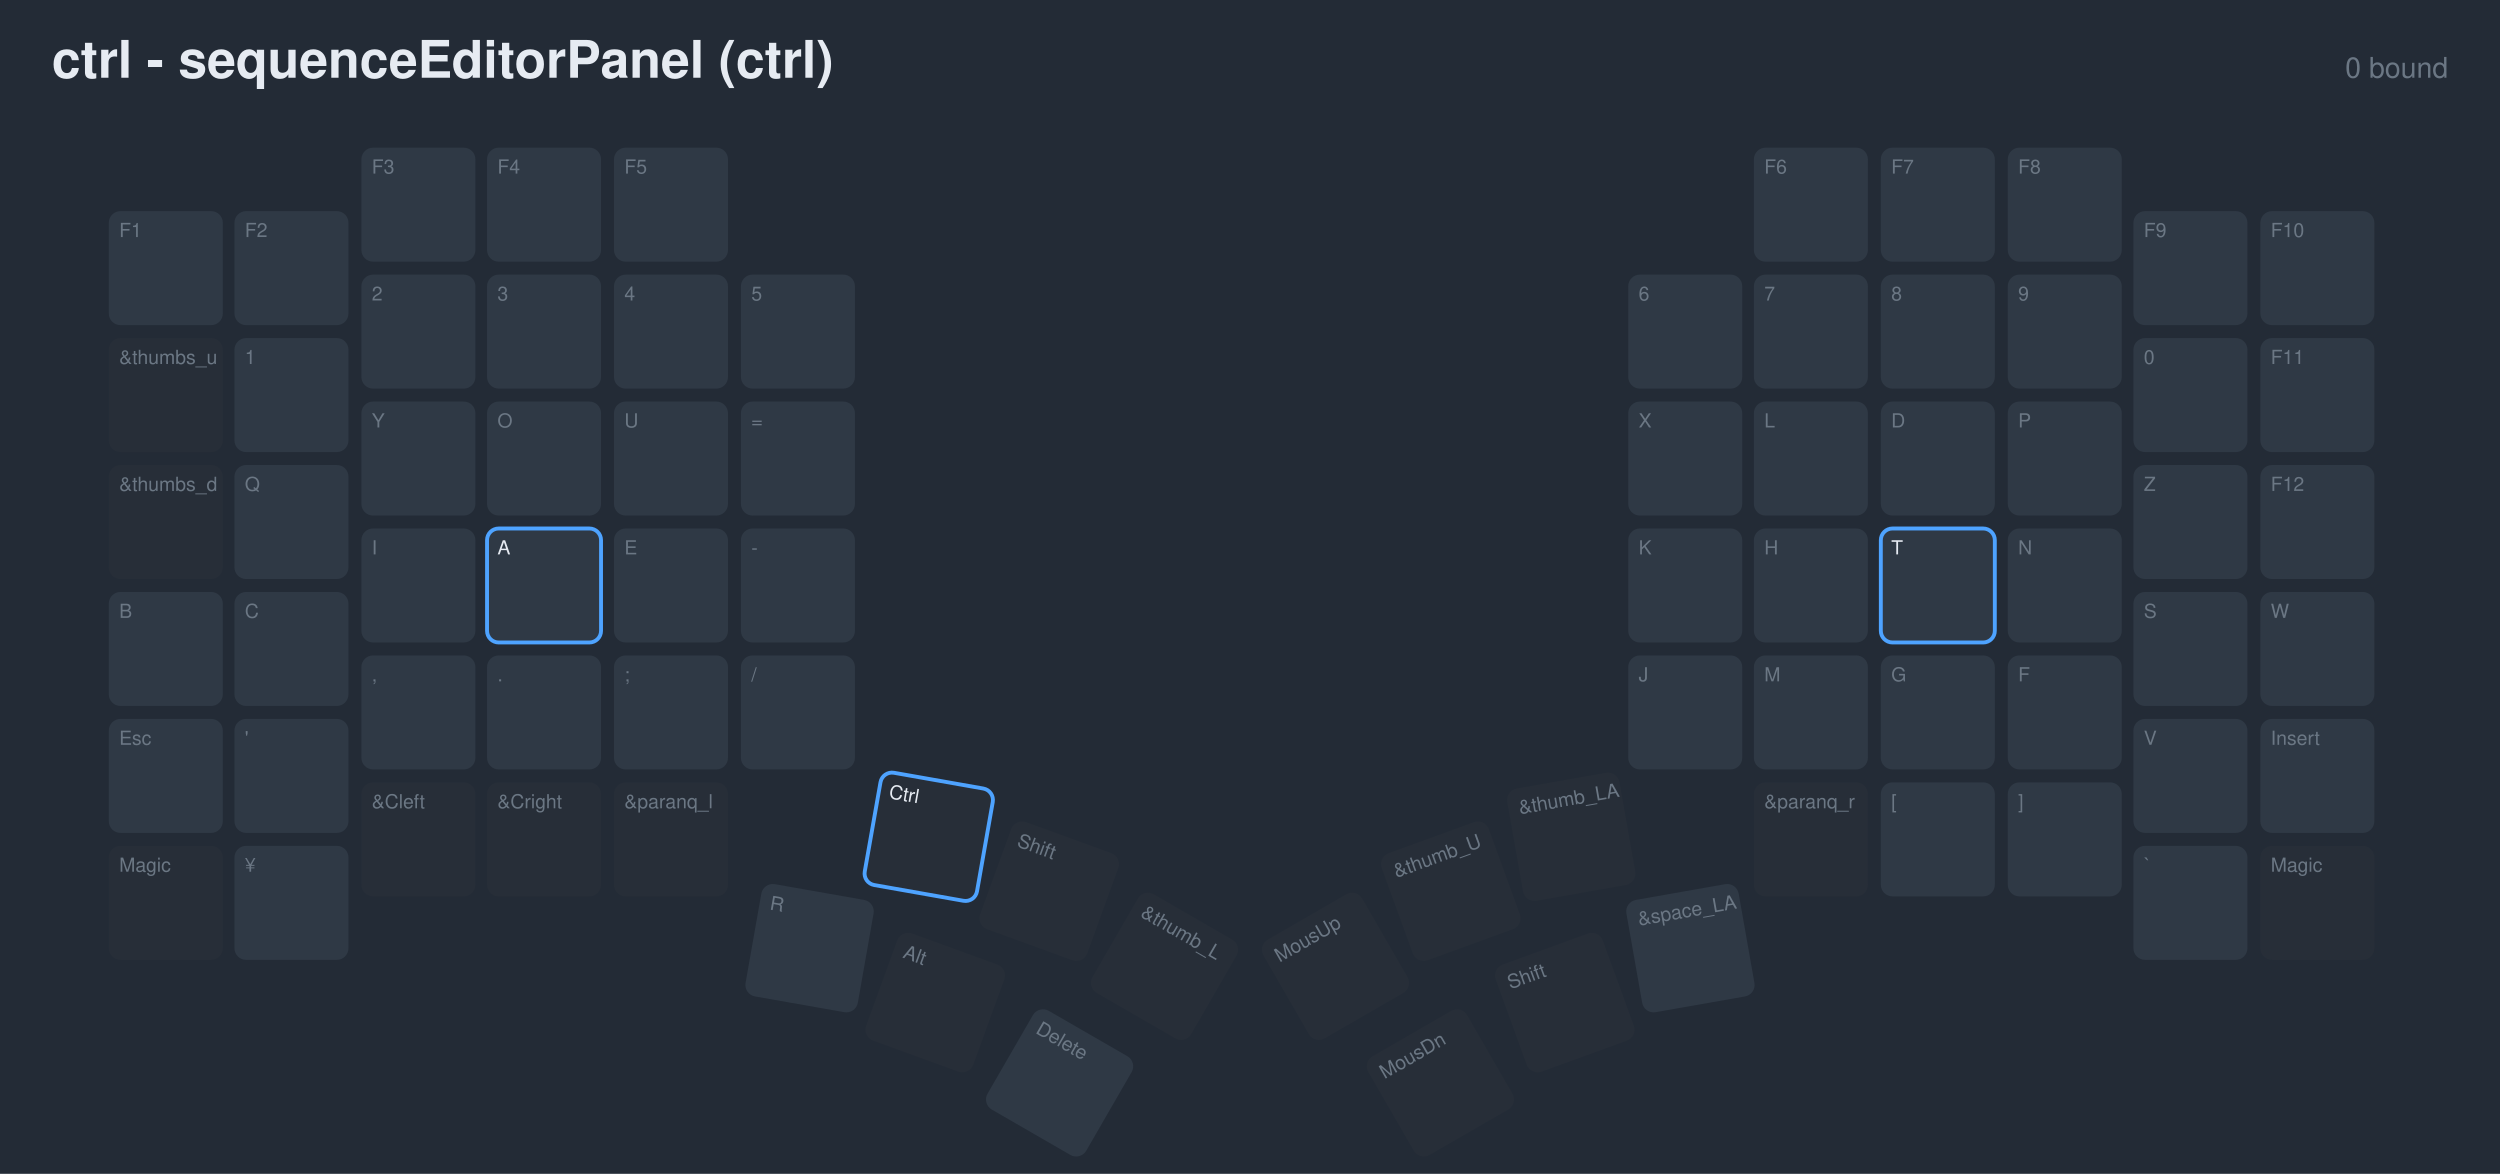
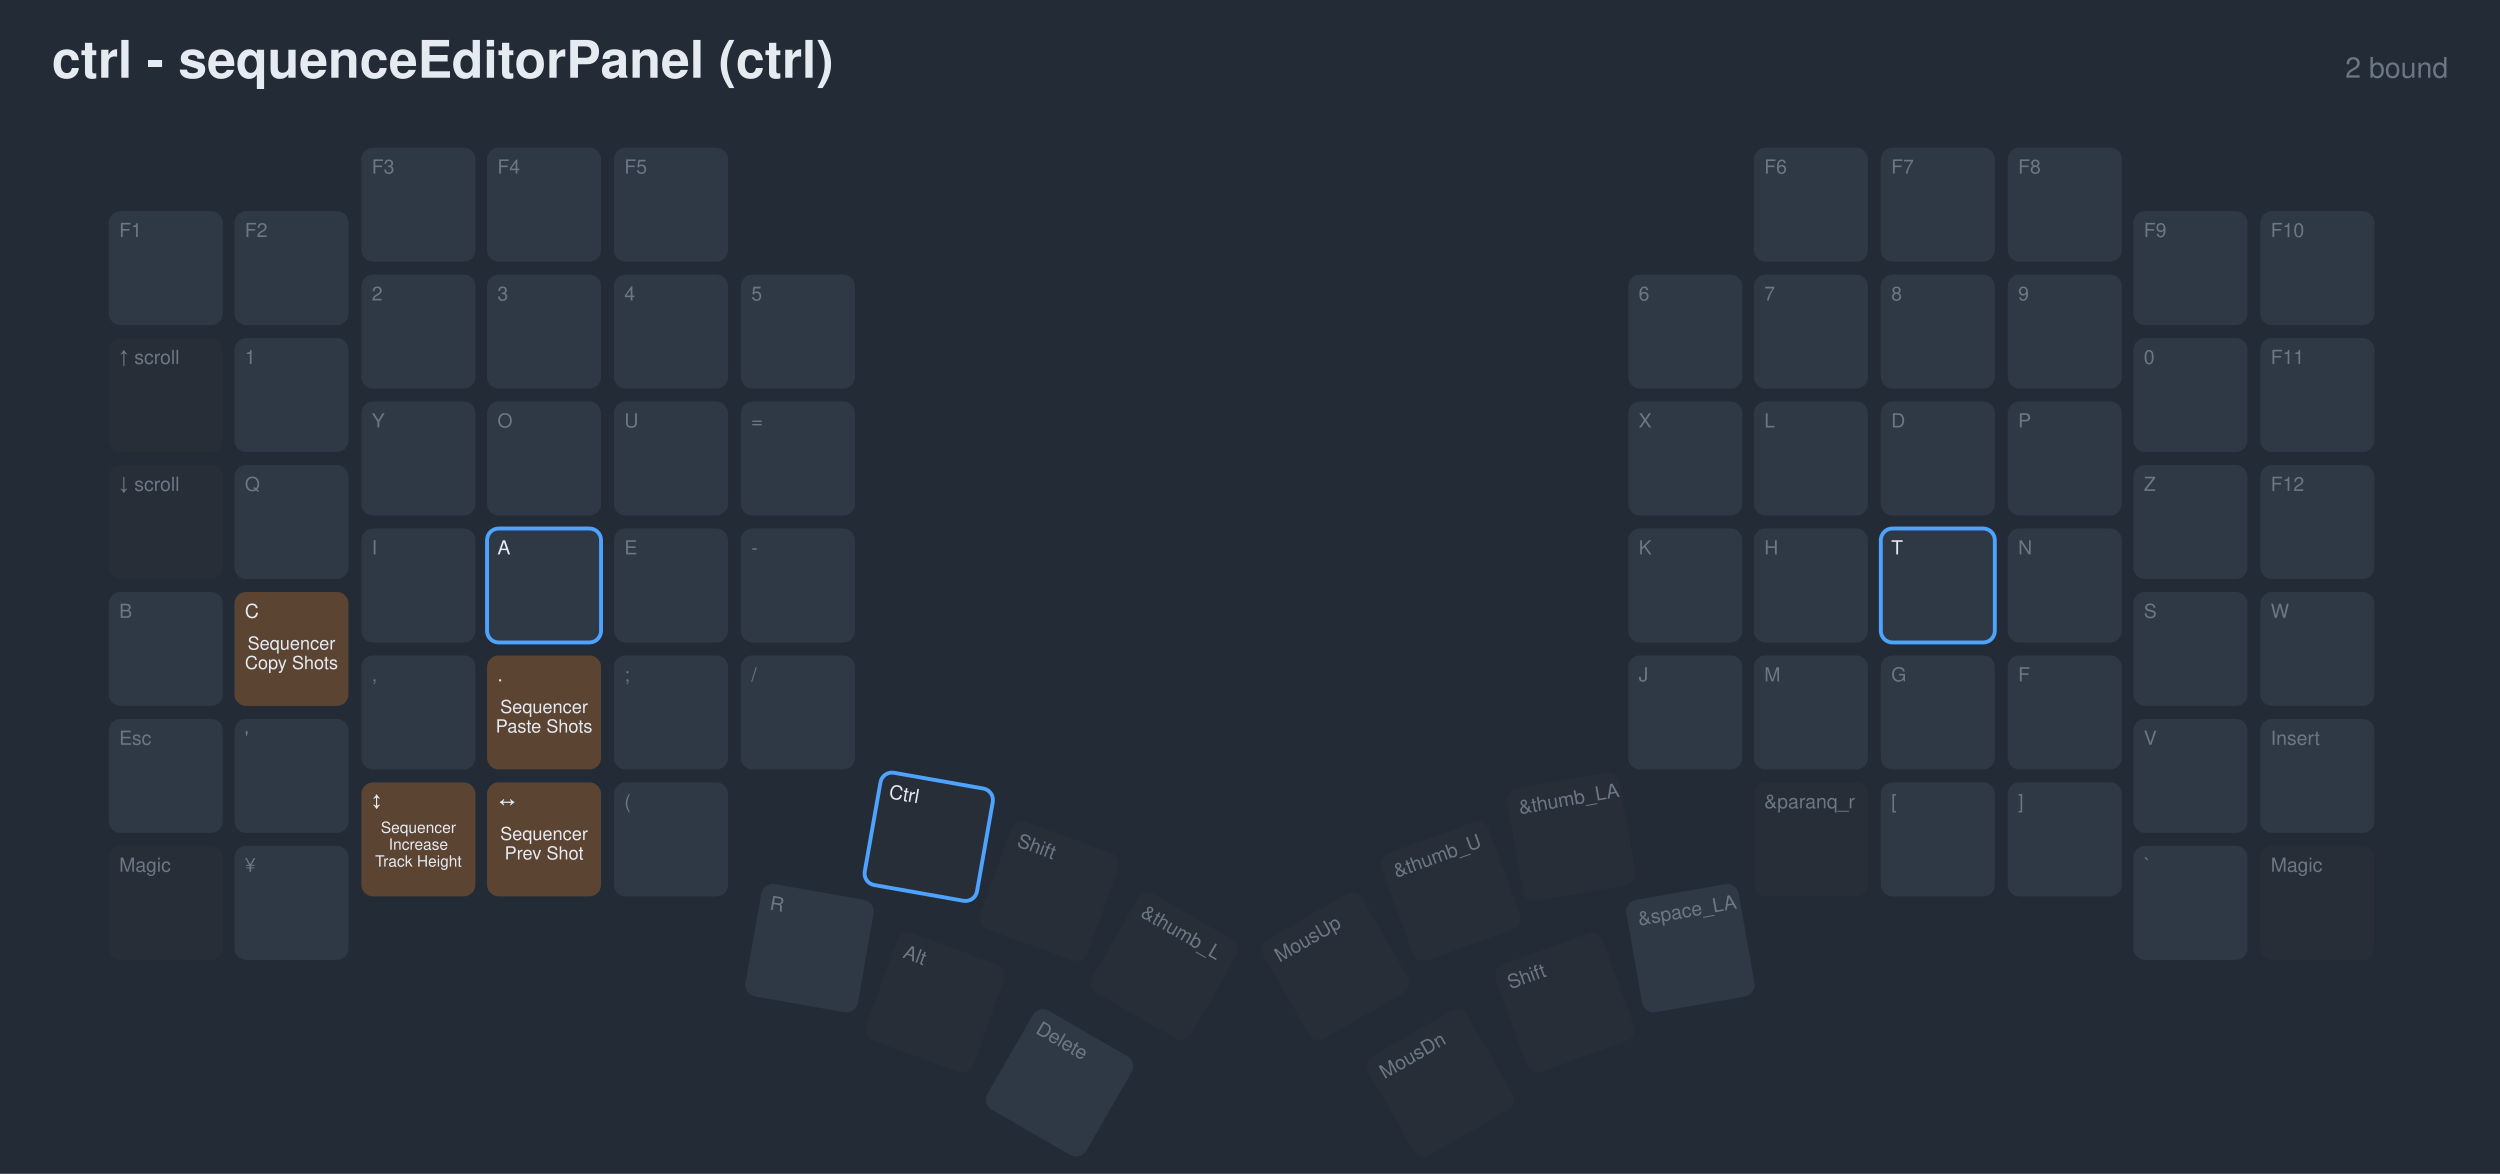
<svg xmlns="http://www.w3.org/2000/svg" width="1930" height="906" viewBox="0 0 1930 906">
  <rect width="1930" height="906" fill="#232b36" />
  <rect x="0" y="0" width="1930" height="906" fill="#232b36" />
  <text x="40" y="60" font-family="Helvetica, Arial, sans-serif" font-size="40" font-weight="bold" fill="#e6ebf2">ctrl  -  sequenceEditorPanel   (ctrl)</text>
-   <text x="1890" y="60" text-anchor="end" font-family="Helvetica, Arial, sans-serif" font-size="22" fill="#6b7784">0 bound</text>
+   <text x="1890" y="60" text-anchor="end" font-family="Helvetica, Arial, sans-serif" font-size="22" fill="#6b7784">2 bound</text>
  <g transform="translate(-0 96)">
    <g>
      <rect x="84" y="67" width="88" height="88" rx="9" fill="#2f3945" stroke="none" stroke-width="3" />
      <text x="92" y="87" font-family="Helvetica, Arial, sans-serif" font-size="15" fill="#6b7784">F1</text>
    </g>
    <g>
      <rect x="84" y="165" width="88" height="88" rx="9" fill="#272e38" stroke="none" stroke-width="3" />
-       <text x="92" y="185" font-family="Helvetica, Arial, sans-serif" font-size="15" fill="#6b7784">&amp;thumbs_u</text>
+       <text x="92" y="185" font-family="Helvetica, Arial, sans-serif" font-size="15" fill="#6b7784">↑ scroll</text>
    </g>
    <g>
      <rect x="84" y="263" width="88" height="88" rx="9" fill="#272e38" stroke="none" stroke-width="3" />
-       <text x="92" y="283" font-family="Helvetica, Arial, sans-serif" font-size="15" fill="#6b7784">&amp;thumbs_d</text>
+       <text x="92" y="283" font-family="Helvetica, Arial, sans-serif" font-size="15" fill="#6b7784">↓ scroll</text>
    </g>
    <g>
      <rect x="84" y="361" width="88" height="88" rx="9" fill="#2f3945" stroke="none" stroke-width="3" />
      <text x="92" y="381" font-family="Helvetica, Arial, sans-serif" font-size="15" fill="#6b7784">B</text>
    </g>
    <g>
      <rect x="84" y="459" width="88" height="88" rx="9" fill="#2f3945" stroke="none" stroke-width="3" />
      <text x="92" y="479" font-family="Helvetica, Arial, sans-serif" font-size="15" fill="#6b7784">Esc</text>
    </g>
    <g>
      <rect x="84" y="557" width="88" height="88" rx="9" fill="#272e38" stroke="none" stroke-width="3" />
      <text x="92" y="577" font-family="Helvetica, Arial, sans-serif" font-size="15" fill="#6b7784">Magic</text>
    </g>
    <g>
      <rect x="181" y="67" width="88" height="88" rx="9" fill="#2f3945" stroke="none" stroke-width="3" />
      <text x="189" y="87" font-family="Helvetica, Arial, sans-serif" font-size="15" fill="#6b7784">F2</text>
    </g>
    <g>
      <rect x="181" y="165" width="88" height="88" rx="9" fill="#2f3945" stroke="none" stroke-width="3" />
      <text x="189" y="185" font-family="Helvetica, Arial, sans-serif" font-size="15" fill="#6b7784">1</text>
    </g>
    <g>
      <rect x="181" y="263" width="88" height="88" rx="9" fill="#2f3945" stroke="none" stroke-width="3" />
      <text x="189" y="283" font-family="Helvetica, Arial, sans-serif" font-size="15" fill="#6b7784">Q</text>
    </g>
    <g>
-       <rect x="181" y="361" width="88" height="88" rx="9" fill="#2f3945" stroke="none" stroke-width="3" />
-       <text x="189" y="381" font-family="Helvetica, Arial, sans-serif" font-size="15" fill="#6b7784">C</text>
+       <rect x="181" y="361" width="88" height="88" rx="9" fill="#5c4433" stroke="none" stroke-width="3" />
+       <text x="189" y="381" font-family="Helvetica, Arial, sans-serif" font-size="15" fill="#e6ebf2">C</text>
+       <text x="225" y="405.5" text-anchor="middle" font-family="Helvetica, Arial, sans-serif" font-size="14" fill="#e6ebf2">Sequencer</text>
+       <text x="225" y="420.5" text-anchor="middle" font-family="Helvetica, Arial, sans-serif" font-size="14" fill="#e6ebf2">Copy Shots</text>
    </g>
    <g>
      <rect x="181" y="459" width="88" height="88" rx="9" fill="#2f3945" stroke="none" stroke-width="3" />
      <text x="189" y="479" font-family="Helvetica, Arial, sans-serif" font-size="15" fill="#6b7784">'</text>
    </g>
    <g>
      <rect x="181" y="557" width="88" height="88" rx="9" fill="#2f3945" stroke="none" stroke-width="3" />
      <text x="189" y="577" font-family="Helvetica, Arial, sans-serif" font-size="15" fill="#6b7784">¥</text>
    </g>
    <g>
      <rect x="279" y="18" width="88" height="88" rx="9" fill="#2f3945" stroke="none" stroke-width="3" />
      <text x="287" y="38" font-family="Helvetica, Arial, sans-serif" font-size="15" fill="#6b7784">F3</text>
    </g>
    <g>
      <rect x="279" y="116" width="88" height="88" rx="9" fill="#2f3945" stroke="none" stroke-width="3" />
      <text x="287" y="136" font-family="Helvetica, Arial, sans-serif" font-size="15" fill="#6b7784">2</text>
    </g>
    <g>
      <rect x="279" y="214" width="88" height="88" rx="9" fill="#2f3945" stroke="none" stroke-width="3" />
      <text x="287" y="234" font-family="Helvetica, Arial, sans-serif" font-size="15" fill="#6b7784">Y</text>
    </g>
    <g>
      <rect x="279" y="312" width="88" height="88" rx="9" fill="#2f3945" stroke="none" stroke-width="3" />
      <text x="287" y="332" font-family="Helvetica, Arial, sans-serif" font-size="15" fill="#6b7784">I</text>
    </g>
    <g>
      <rect x="279" y="410" width="88" height="88" rx="9" fill="#2f3945" stroke="none" stroke-width="3" />
      <text x="287" y="430" font-family="Helvetica, Arial, sans-serif" font-size="15" fill="#6b7784">,</text>
    </g>
    <g>
-       <rect x="279" y="508" width="88" height="88" rx="9" fill="#272e38" stroke="none" stroke-width="3" />
-       <text x="287" y="528" font-family="Helvetica, Arial, sans-serif" font-size="15" fill="#6b7784">&amp;Cleft</text>
+       <rect x="279" y="508" width="88" height="88" rx="9" fill="#5c4433" stroke="none" stroke-width="3" />
+       <text x="287" y="528" font-family="Helvetica, Arial, sans-serif" font-size="15" fill="#e6ebf2">↕</text>
+       <text x="323" y="547" text-anchor="middle" font-family="Helvetica, Arial, sans-serif" font-size="12" fill="#e6ebf2">Sequencer</text>
+       <text x="323" y="560" text-anchor="middle" font-family="Helvetica, Arial, sans-serif" font-size="12" fill="#e6ebf2">Increase</text>
+       <text x="323" y="573" text-anchor="middle" font-family="Helvetica, Arial, sans-serif" font-size="12" fill="#e6ebf2">Track Height</text>
    </g>
    <g>
      <rect x="376" y="18" width="88" height="88" rx="9" fill="#2f3945" stroke="none" stroke-width="3" />
      <text x="384" y="38" font-family="Helvetica, Arial, sans-serif" font-size="15" fill="#6b7784">F4</text>
    </g>
    <g>
      <rect x="376" y="116" width="88" height="88" rx="9" fill="#2f3945" stroke="none" stroke-width="3" />
      <text x="384" y="136" font-family="Helvetica, Arial, sans-serif" font-size="15" fill="#6b7784">3</text>
    </g>
    <g>
      <rect x="376" y="214" width="88" height="88" rx="9" fill="#2f3945" stroke="none" stroke-width="3" />
      <text x="384" y="234" font-family="Helvetica, Arial, sans-serif" font-size="15" fill="#6b7784">O</text>
    </g>
    <g>
      <rect x="376" y="312" width="88" height="88" rx="9" fill="#2f3945" stroke="#4ea3ff" stroke-width="3" />
      <text x="384" y="332" font-family="Helvetica, Arial, sans-serif" font-size="15" fill="#e6ebf2">A</text>
    </g>
    <g>
-       <rect x="376" y="410" width="88" height="88" rx="9" fill="#2f3945" stroke="none" stroke-width="3" />
-       <text x="384" y="430" font-family="Helvetica, Arial, sans-serif" font-size="15" fill="#6b7784">.</text>
-     </g>
-     <g>
-       <rect x="376" y="508" width="88" height="88" rx="9" fill="#272e38" stroke="none" stroke-width="3" />
-       <text x="384" y="528" font-family="Helvetica, Arial, sans-serif" font-size="15" fill="#6b7784">&amp;Cright</text>
+       <rect x="376" y="410" width="88" height="88" rx="9" fill="#5c4433" stroke="none" stroke-width="3" />
+       <text x="384" y="430" font-family="Helvetica, Arial, sans-serif" font-size="15" fill="#e6ebf2">.</text>
+       <text x="420" y="454.5" text-anchor="middle" font-family="Helvetica, Arial, sans-serif" font-size="14" fill="#e6ebf2">Sequencer</text>
+       <text x="420" y="469.5" text-anchor="middle" font-family="Helvetica, Arial, sans-serif" font-size="14" fill="#e6ebf2">Paste Shots</text>
+     </g>
+     <g>
+       <rect x="376" y="508" width="88" height="88" rx="9" fill="#5c4433" stroke="none" stroke-width="3" />
+       <text x="384" y="528" font-family="Helvetica, Arial, sans-serif" font-size="15" fill="#e6ebf2">↔</text>
+       <text x="420" y="552.5" text-anchor="middle" font-family="Helvetica, Arial, sans-serif" font-size="14" fill="#e6ebf2">Sequencer</text>
+       <text x="420" y="567.5" text-anchor="middle" font-family="Helvetica, Arial, sans-serif" font-size="14" fill="#e6ebf2">Prev Shot</text>
    </g>
    <g>
      <rect x="474" y="18" width="88" height="88" rx="9" fill="#2f3945" stroke="none" stroke-width="3" />
      <text x="482" y="38" font-family="Helvetica, Arial, sans-serif" font-size="15" fill="#6b7784">F5</text>
    </g>
    <g>
      <rect x="474" y="116" width="88" height="88" rx="9" fill="#2f3945" stroke="none" stroke-width="3" />
      <text x="482" y="136" font-family="Helvetica, Arial, sans-serif" font-size="15" fill="#6b7784">4</text>
    </g>
    <g>
      <rect x="474" y="214" width="88" height="88" rx="9" fill="#2f3945" stroke="none" stroke-width="3" />
      <text x="482" y="234" font-family="Helvetica, Arial, sans-serif" font-size="15" fill="#6b7784">U</text>
    </g>
    <g>
      <rect x="474" y="312" width="88" height="88" rx="9" fill="#2f3945" stroke="none" stroke-width="3" />
      <text x="482" y="332" font-family="Helvetica, Arial, sans-serif" font-size="15" fill="#6b7784">E</text>
    </g>
    <g>
      <rect x="474" y="410" width="88" height="88" rx="9" fill="#2f3945" stroke="none" stroke-width="3" />
      <text x="482" y="430" font-family="Helvetica, Arial, sans-serif" font-size="15" fill="#6b7784">;</text>
    </g>
    <g>
-       <rect x="474" y="508" width="88" height="88" rx="9" fill="#272e38" stroke="none" stroke-width="3" />
-       <text x="482" y="528" font-family="Helvetica, Arial, sans-serif" font-size="15" fill="#6b7784">&amp;paranq_l</text>
+       <rect x="474" y="508" width="88" height="88" rx="9" fill="#2f3945" stroke="none" stroke-width="3" />
+       <text x="482" y="528" font-family="Helvetica, Arial, sans-serif" font-size="15" fill="#6b7784">(</text>
    </g>
    <g>
      <rect x="572" y="116" width="88" height="88" rx="9" fill="#2f3945" stroke="none" stroke-width="3" />
      <text x="580" y="136" font-family="Helvetica, Arial, sans-serif" font-size="15" fill="#6b7784">5</text>
    </g>
    <g>
      <rect x="572" y="214" width="88" height="88" rx="9" fill="#2f3945" stroke="none" stroke-width="3" />
      <text x="580" y="234" font-family="Helvetica, Arial, sans-serif" font-size="15" fill="#6b7784">=</text>
    </g>
    <g>
      <rect x="572" y="312" width="88" height="88" rx="9" fill="#2f3945" stroke="none" stroke-width="3" />
      <text x="580" y="332" font-family="Helvetica, Arial, sans-serif" font-size="15" fill="#6b7784">-</text>
    </g>
    <g>
      <rect x="572" y="410" width="88" height="88" rx="9" fill="#2f3945" stroke="none" stroke-width="3" />
      <text x="580" y="430" font-family="Helvetica, Arial, sans-serif" font-size="15" fill="#6b7784">/</text>
    </g>
    <g>
      <rect x="1257" y="116" width="88" height="88" rx="9" fill="#2f3945" stroke="none" stroke-width="3" />
      <text x="1265" y="136" font-family="Helvetica, Arial, sans-serif" font-size="15" fill="#6b7784">6</text>
    </g>
    <g>
      <rect x="1257" y="214" width="88" height="88" rx="9" fill="#2f3945" stroke="none" stroke-width="3" />
      <text x="1265" y="234" font-family="Helvetica, Arial, sans-serif" font-size="15" fill="#6b7784">X</text>
    </g>
    <g>
      <rect x="1257" y="312" width="88" height="88" rx="9" fill="#2f3945" stroke="none" stroke-width="3" />
      <text x="1265" y="332" font-family="Helvetica, Arial, sans-serif" font-size="15" fill="#6b7784">K</text>
    </g>
    <g>
      <rect x="1257" y="410" width="88" height="88" rx="9" fill="#2f3945" stroke="none" stroke-width="3" />
      <text x="1265" y="430" font-family="Helvetica, Arial, sans-serif" font-size="15" fill="#6b7784">J</text>
    </g>
    <g>
      <rect x="1354" y="18" width="88" height="88" rx="9" fill="#2f3945" stroke="none" stroke-width="3" />
      <text x="1362" y="38" font-family="Helvetica, Arial, sans-serif" font-size="15" fill="#6b7784">F6</text>
    </g>
    <g>
      <rect x="1354" y="116" width="88" height="88" rx="9" fill="#2f3945" stroke="none" stroke-width="3" />
      <text x="1362" y="136" font-family="Helvetica, Arial, sans-serif" font-size="15" fill="#6b7784">7</text>
    </g>
    <g>
      <rect x="1354" y="214" width="88" height="88" rx="9" fill="#2f3945" stroke="none" stroke-width="3" />
      <text x="1362" y="234" font-family="Helvetica, Arial, sans-serif" font-size="15" fill="#6b7784">L</text>
    </g>
    <g>
      <rect x="1354" y="312" width="88" height="88" rx="9" fill="#2f3945" stroke="none" stroke-width="3" />
      <text x="1362" y="332" font-family="Helvetica, Arial, sans-serif" font-size="15" fill="#6b7784">H</text>
    </g>
    <g>
      <rect x="1354" y="410" width="88" height="88" rx="9" fill="#2f3945" stroke="none" stroke-width="3" />
      <text x="1362" y="430" font-family="Helvetica, Arial, sans-serif" font-size="15" fill="#6b7784">M</text>
    </g>
    <g>
      <rect x="1354" y="508" width="88" height="88" rx="9" fill="#272e38" stroke="none" stroke-width="3" />
      <text x="1362" y="528" font-family="Helvetica, Arial, sans-serif" font-size="15" fill="#6b7784">&amp;paranq_r</text>
    </g>
    <g>
      <rect x="1452" y="18" width="88" height="88" rx="9" fill="#2f3945" stroke="none" stroke-width="3" />
      <text x="1460" y="38" font-family="Helvetica, Arial, sans-serif" font-size="15" fill="#6b7784">F7</text>
    </g>
    <g>
      <rect x="1452" y="116" width="88" height="88" rx="9" fill="#2f3945" stroke="none" stroke-width="3" />
      <text x="1460" y="136" font-family="Helvetica, Arial, sans-serif" font-size="15" fill="#6b7784">8</text>
    </g>
    <g>
      <rect x="1452" y="214" width="88" height="88" rx="9" fill="#2f3945" stroke="none" stroke-width="3" />
      <text x="1460" y="234" font-family="Helvetica, Arial, sans-serif" font-size="15" fill="#6b7784">D</text>
    </g>
    <g>
      <rect x="1452" y="312" width="88" height="88" rx="9" fill="#2f3945" stroke="#4ea3ff" stroke-width="3" />
      <text x="1460" y="332" font-family="Helvetica, Arial, sans-serif" font-size="15" fill="#e6ebf2">T</text>
    </g>
    <g>
      <rect x="1452" y="410" width="88" height="88" rx="9" fill="#2f3945" stroke="none" stroke-width="3" />
      <text x="1460" y="430" font-family="Helvetica, Arial, sans-serif" font-size="15" fill="#6b7784">G</text>
    </g>
    <g>
      <rect x="1452" y="508" width="88" height="88" rx="9" fill="#2f3945" stroke="none" stroke-width="3" />
      <text x="1460" y="528" font-family="Helvetica, Arial, sans-serif" font-size="15" fill="#6b7784">[</text>
    </g>
    <g>
      <rect x="1550" y="18" width="88" height="88" rx="9" fill="#2f3945" stroke="none" stroke-width="3" />
      <text x="1558" y="38" font-family="Helvetica, Arial, sans-serif" font-size="15" fill="#6b7784">F8</text>
    </g>
    <g>
      <rect x="1550" y="116" width="88" height="88" rx="9" fill="#2f3945" stroke="none" stroke-width="3" />
      <text x="1558" y="136" font-family="Helvetica, Arial, sans-serif" font-size="15" fill="#6b7784">9</text>
    </g>
    <g>
      <rect x="1550" y="214" width="88" height="88" rx="9" fill="#2f3945" stroke="none" stroke-width="3" />
      <text x="1558" y="234" font-family="Helvetica, Arial, sans-serif" font-size="15" fill="#6b7784">P</text>
    </g>
    <g>
      <rect x="1550" y="312" width="88" height="88" rx="9" fill="#2f3945" stroke="none" stroke-width="3" />
      <text x="1558" y="332" font-family="Helvetica, Arial, sans-serif" font-size="15" fill="#6b7784">N</text>
    </g>
    <g>
      <rect x="1550" y="410" width="88" height="88" rx="9" fill="#2f3945" stroke="none" stroke-width="3" />
      <text x="1558" y="430" font-family="Helvetica, Arial, sans-serif" font-size="15" fill="#6b7784">F</text>
    </g>
    <g>
      <rect x="1550" y="508" width="88" height="88" rx="9" fill="#2f3945" stroke="none" stroke-width="3" />
      <text x="1558" y="528" font-family="Helvetica, Arial, sans-serif" font-size="15" fill="#6b7784">]</text>
    </g>
    <g>
      <rect x="1647" y="67" width="88" height="88" rx="9" fill="#2f3945" stroke="none" stroke-width="3" />
      <text x="1655" y="87" font-family="Helvetica, Arial, sans-serif" font-size="15" fill="#6b7784">F9</text>
    </g>
    <g>
      <rect x="1647" y="165" width="88" height="88" rx="9" fill="#2f3945" stroke="none" stroke-width="3" />
      <text x="1655" y="185" font-family="Helvetica, Arial, sans-serif" font-size="15" fill="#6b7784">0</text>
    </g>
    <g>
      <rect x="1647" y="263" width="88" height="88" rx="9" fill="#2f3945" stroke="none" stroke-width="3" />
      <text x="1655" y="283" font-family="Helvetica, Arial, sans-serif" font-size="15" fill="#6b7784">Z</text>
    </g>
    <g>
      <rect x="1647" y="361" width="88" height="88" rx="9" fill="#2f3945" stroke="none" stroke-width="3" />
      <text x="1655" y="381" font-family="Helvetica, Arial, sans-serif" font-size="15" fill="#6b7784">S</text>
    </g>
    <g>
      <rect x="1647" y="459" width="88" height="88" rx="9" fill="#2f3945" stroke="none" stroke-width="3" />
      <text x="1655" y="479" font-family="Helvetica, Arial, sans-serif" font-size="15" fill="#6b7784">V</text>
    </g>
    <g>
      <rect x="1647" y="557" width="88" height="88" rx="9" fill="#2f3945" stroke="none" stroke-width="3" />
      <text x="1655" y="577" font-family="Helvetica, Arial, sans-serif" font-size="15" fill="#6b7784">`</text>
    </g>
    <g>
      <rect x="1745" y="67" width="88" height="88" rx="9" fill="#2f3945" stroke="none" stroke-width="3" />
      <text x="1753" y="87" font-family="Helvetica, Arial, sans-serif" font-size="15" fill="#6b7784">F10</text>
    </g>
    <g>
      <rect x="1745" y="165" width="88" height="88" rx="9" fill="#2f3945" stroke="none" stroke-width="3" />
      <text x="1753" y="185" font-family="Helvetica, Arial, sans-serif" font-size="15" fill="#6b7784">F11</text>
    </g>
    <g>
      <rect x="1745" y="263" width="88" height="88" rx="9" fill="#2f3945" stroke="none" stroke-width="3" />
      <text x="1753" y="283" font-family="Helvetica, Arial, sans-serif" font-size="15" fill="#6b7784">F12</text>
    </g>
    <g>
      <rect x="1745" y="361" width="88" height="88" rx="9" fill="#2f3945" stroke="none" stroke-width="3" />
      <text x="1753" y="381" font-family="Helvetica, Arial, sans-serif" font-size="15" fill="#6b7784">W</text>
    </g>
    <g>
      <rect x="1745" y="459" width="88" height="88" rx="9" fill="#2f3945" stroke="none" stroke-width="3" />
      <text x="1753" y="479" font-family="Helvetica, Arial, sans-serif" font-size="15" fill="#6b7784">Insert</text>
    </g>
    <g>
      <rect x="1745" y="557" width="88" height="88" rx="9" fill="#272e38" stroke="none" stroke-width="3" />
      <text x="1753" y="577" font-family="Helvetica, Arial, sans-serif" font-size="15" fill="#6b7784">Magic</text>
    </g>
    <g transform="rotate(10 717 550)">
      <rect x="673" y="506" width="88" height="88" rx="9" fill="#272e38" stroke="#4ea3ff" stroke-width="3" />
      <text x="681" y="526" font-family="Helvetica, Arial, sans-serif" font-size="15" fill="#e6ebf2">Ctrl</text>
    </g>
    <g transform="rotate(20 810 592)">
      <rect x="766" y="548" width="88" height="88" rx="9" fill="#272e38" stroke="none" stroke-width="3" />
      <text x="774" y="568" font-family="Helvetica, Arial, sans-serif" font-size="15" fill="#6b7784">Shift</text>
    </g>
    <g transform="rotate(30 899 650)">
      <rect x="855" y="606" width="88" height="88" rx="9" fill="#272e38" stroke="none" stroke-width="3" />
      <text x="863" y="626" font-family="Helvetica, Arial, sans-serif" font-size="15" fill="#6b7784">&amp;thumb_L</text>
    </g>
    <g transform="rotate(10 625 636)">
      <rect x="581" y="592" width="88" height="88" rx="9" fill="#2f3945" stroke="none" stroke-width="3" />
      <text x="589" y="612" font-family="Helvetica, Arial, sans-serif" font-size="15" fill="#6b7784">R</text>
    </g>
    <g transform="rotate(20 722 678)">
      <rect x="678" y="634" width="88" height="88" rx="9" fill="#272e38" stroke="none" stroke-width="3" />
      <text x="686" y="654" font-family="Helvetica, Arial, sans-serif" font-size="15" fill="#6b7784">Alt</text>
    </g>
    <g transform="rotate(30 818 740)">
      <rect x="774" y="696" width="88" height="88" rx="9" fill="#2f3945" stroke="none" stroke-width="3" />
      <text x="782" y="716" font-family="Helvetica, Arial, sans-serif" font-size="15" fill="#6b7784">Delete</text>
    </g>
    <g transform="rotate(-10 1213 550)">
      <rect x="1169" y="506" width="88" height="88" rx="9" fill="#272e38" stroke="none" stroke-width="3" />
      <text x="1177" y="526" font-family="Helvetica, Arial, sans-serif" font-size="15" fill="#6b7784">&amp;thumb_LA</text>
    </g>
    <g transform="rotate(-20 1120 592)">
      <rect x="1076" y="548" width="88" height="88" rx="9" fill="#272e38" stroke="none" stroke-width="3" />
      <text x="1084" y="568" font-family="Helvetica, Arial, sans-serif" font-size="15" fill="#6b7784">&amp;thumb_U</text>
    </g>
    <g transform="rotate(-30 1031 650)">
      <rect x="987" y="606" width="88" height="88" rx="9" fill="#272e38" stroke="none" stroke-width="3" />
      <text x="995" y="626" font-family="Helvetica, Arial, sans-serif" font-size="15" fill="#6b7784">MousUp</text>
    </g>
    <g transform="rotate(-10 1305 636)">
      <rect x="1261" y="592" width="88" height="88" rx="9" fill="#2f3945" stroke="none" stroke-width="3" />
      <text x="1269" y="612" font-family="Helvetica, Arial, sans-serif" font-size="15" fill="#6b7784">&amp;space_LA</text>
    </g>
    <g transform="rotate(-20 1208 678)">
      <rect x="1164" y="634" width="88" height="88" rx="9" fill="#272e38" stroke="none" stroke-width="3" />
      <text x="1172" y="654" font-family="Helvetica, Arial, sans-serif" font-size="15" fill="#6b7784">Shift</text>
    </g>
    <g transform="rotate(-30 1112 740)">
      <rect x="1068" y="696" width="88" height="88" rx="9" fill="#272e38" stroke="none" stroke-width="3" />
      <text x="1076" y="716" font-family="Helvetica, Arial, sans-serif" font-size="15" fill="#6b7784">MousDn</text>
    </g>
  </g>
</svg>
